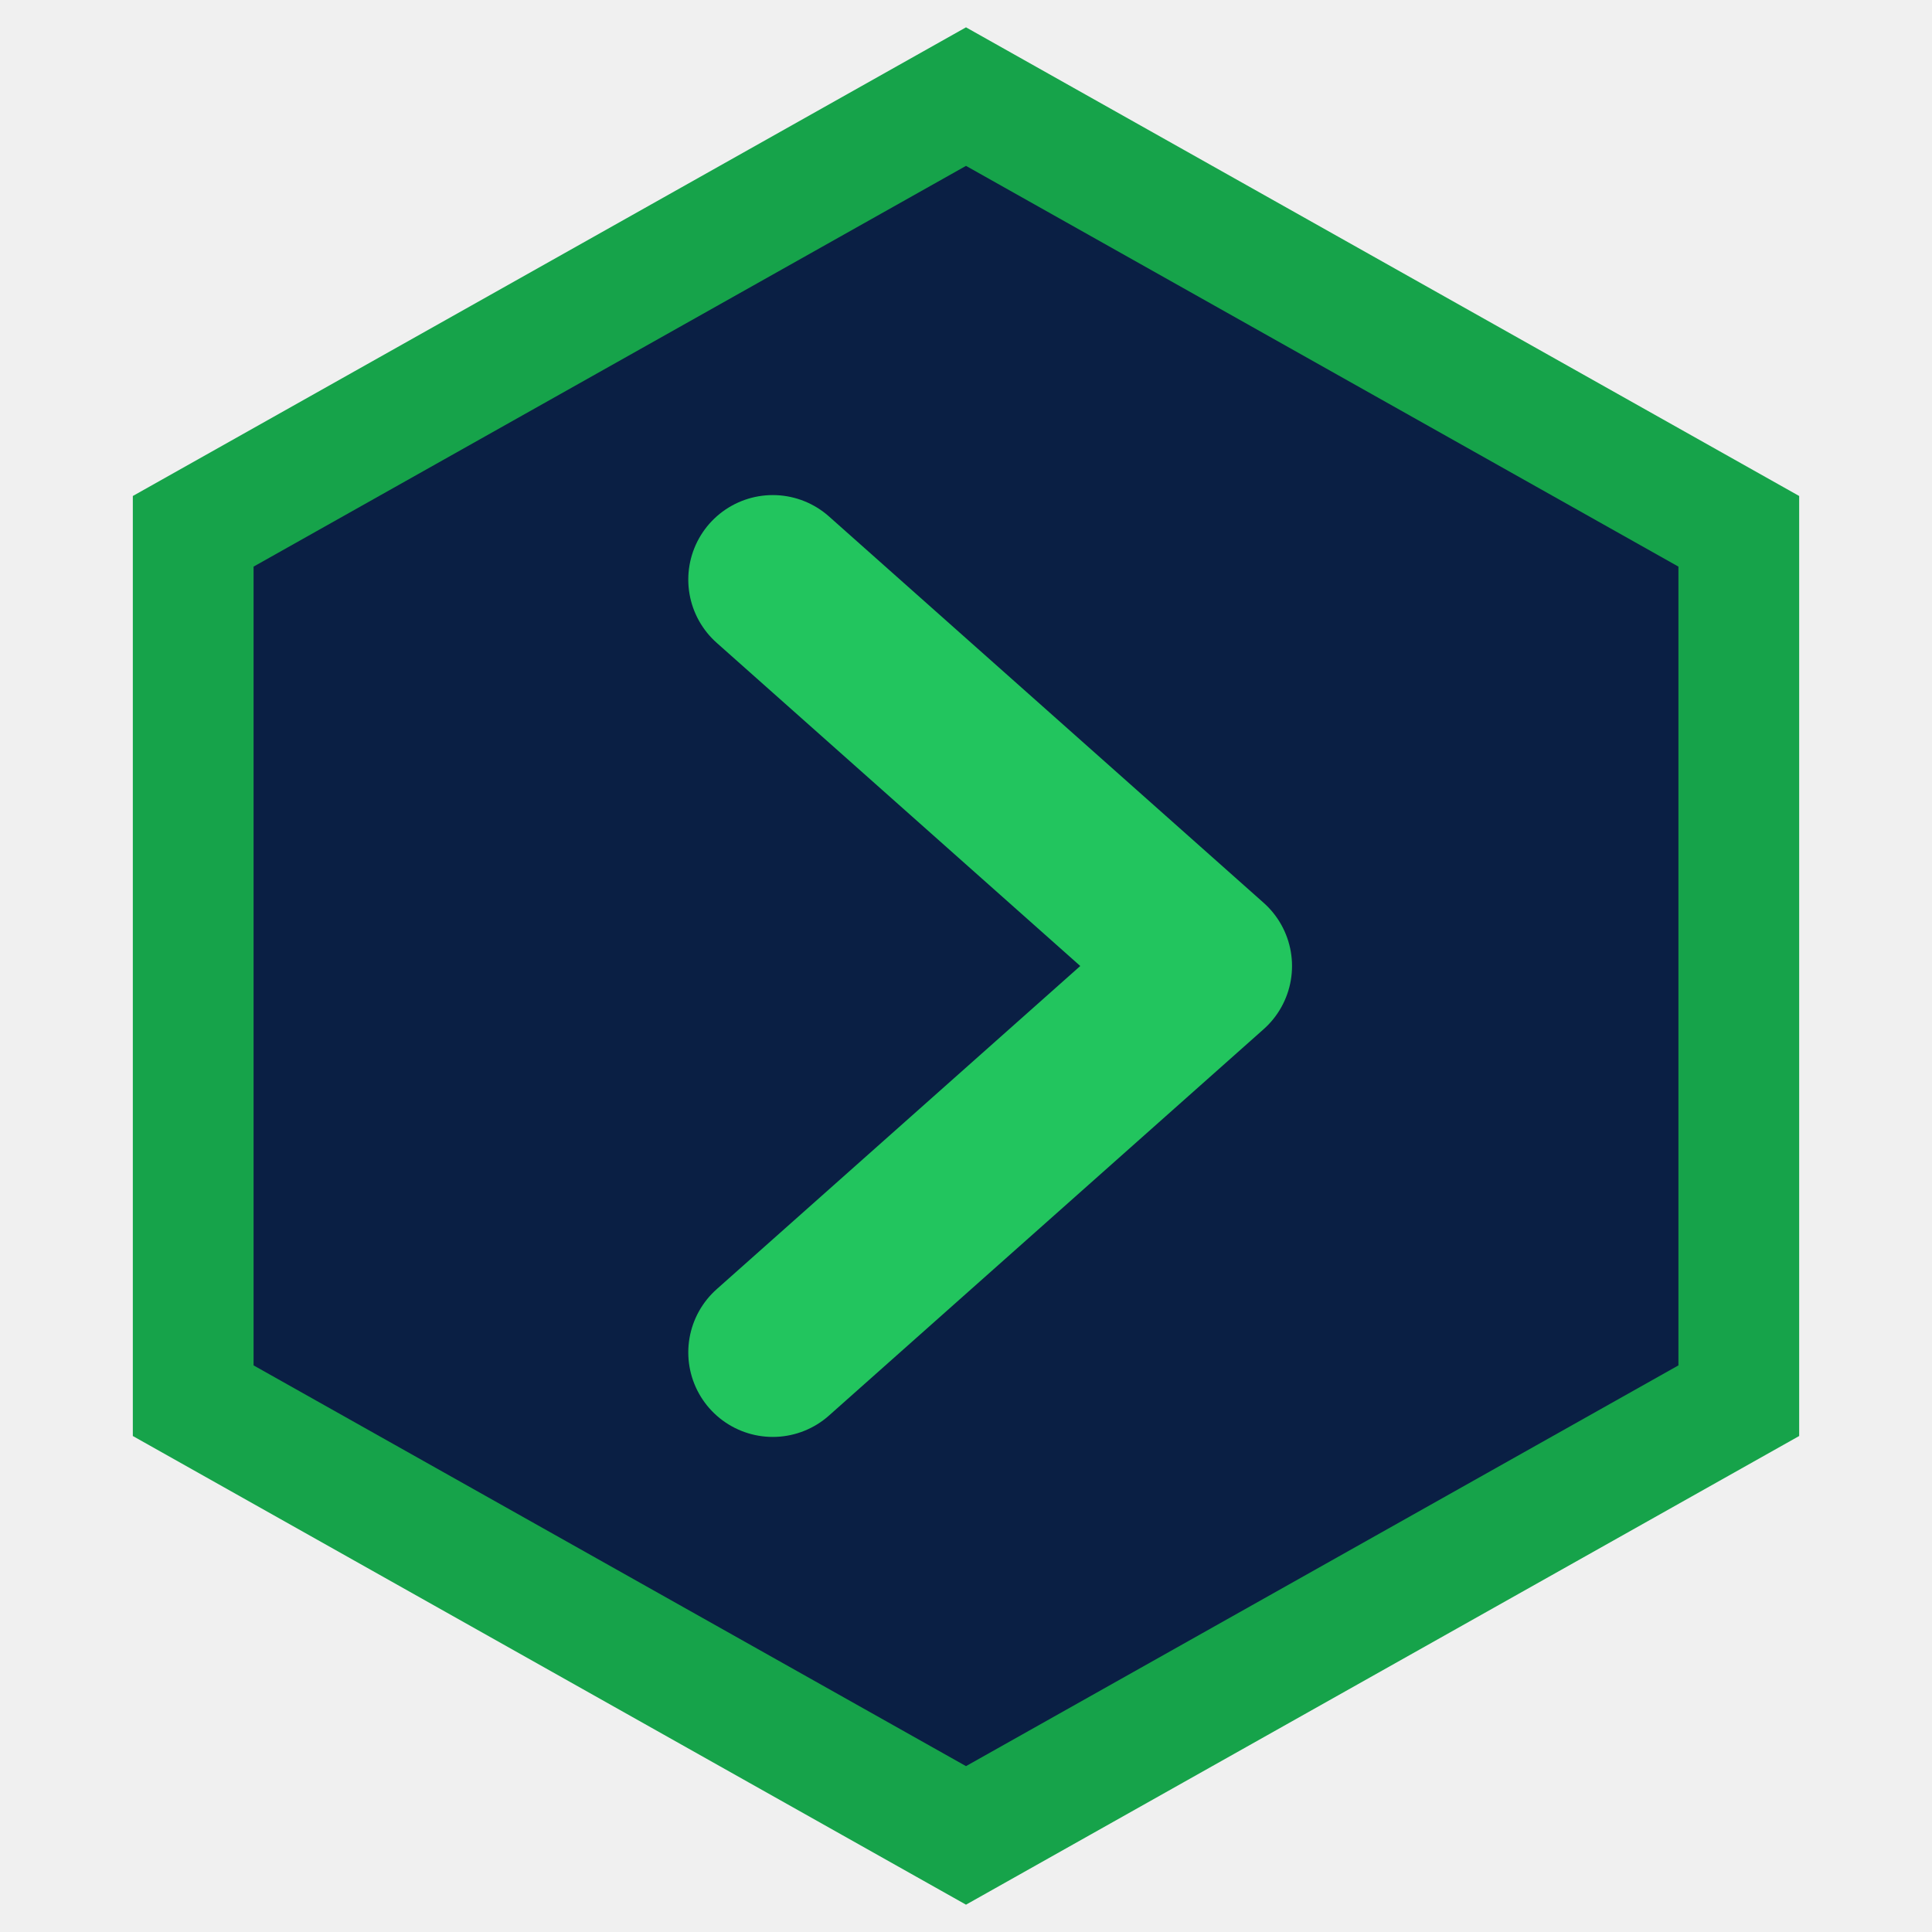
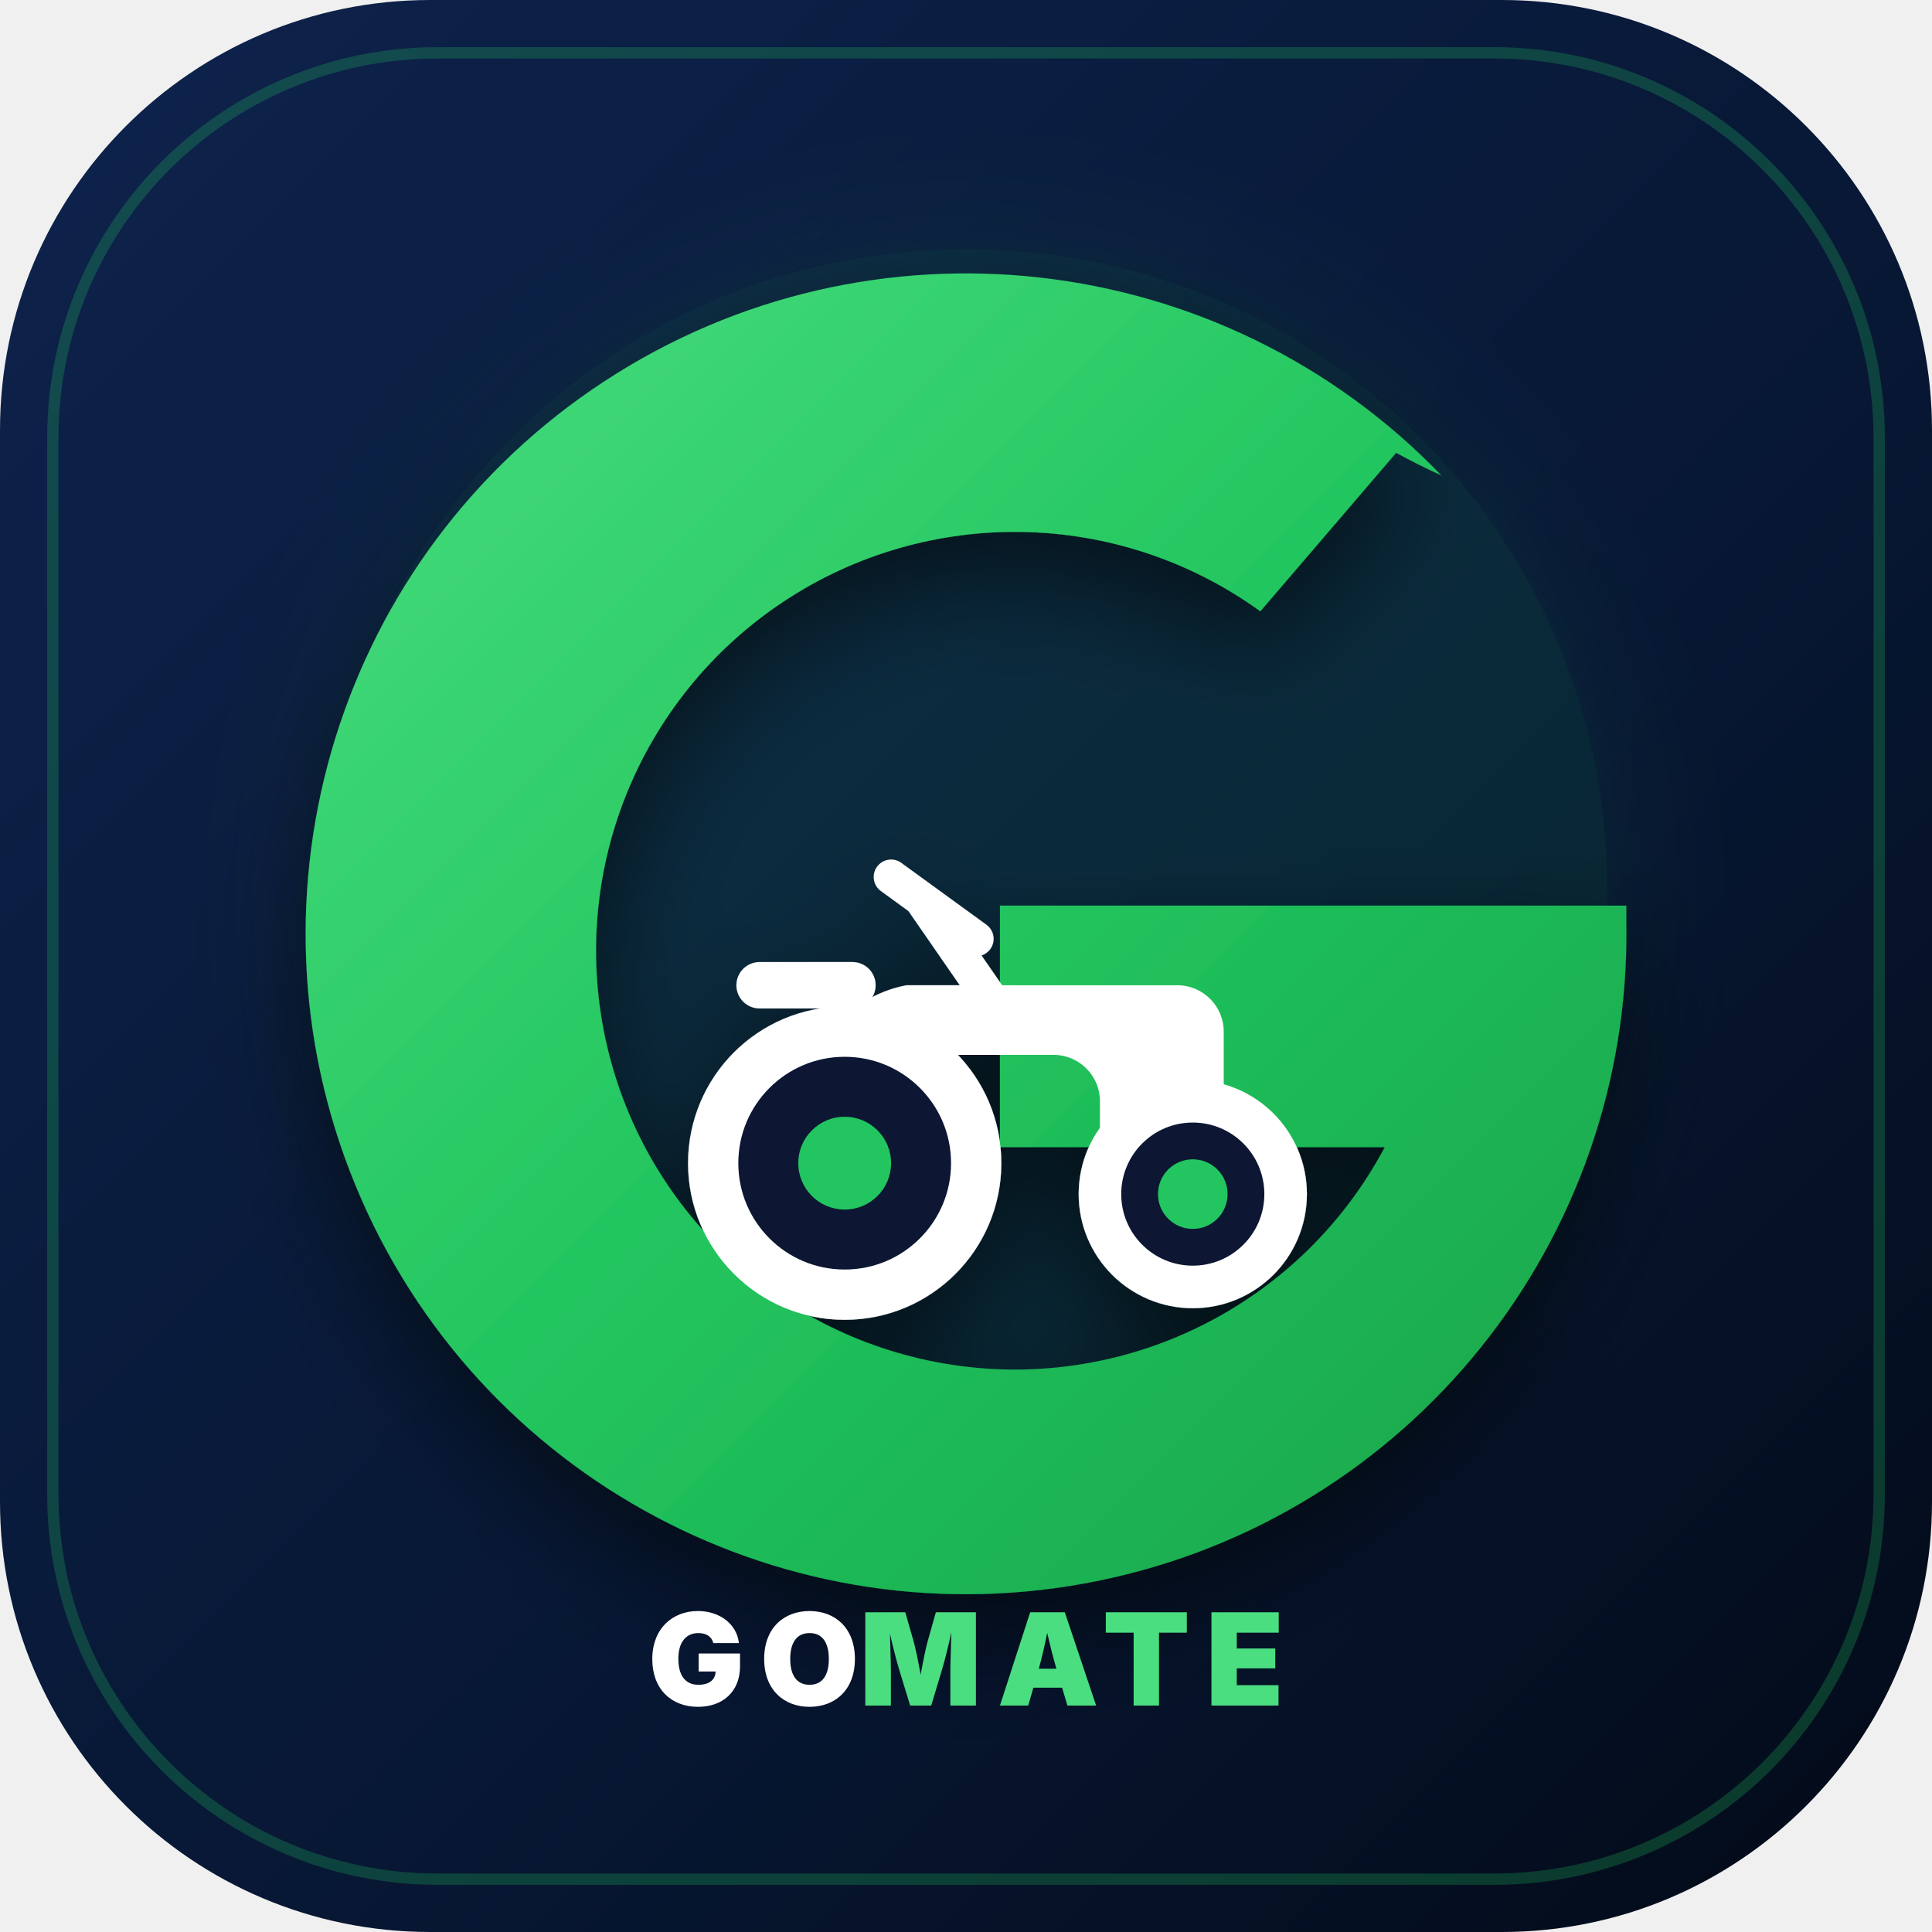
- <svg xmlns="http://www.w3.org/2000/svg" width="32" height="32" viewBox="0 0 40 40" fill="none">
-   <polygon points="20,2 36,11 36,29 20,38 4,29 4,11" fill="#0A1F44" stroke="#16A34A" stroke-width="2.5" />
-   <path d="M16 12L25 20L16 28" stroke="#22C55E" stroke-width="3.5" stroke-linecap="round" stroke-linejoin="round" />
+ <svg xmlns="http://www.w3.org/2000/svg" viewBox="0 0 512 512" width="512" height="512">
+   <defs>
+     <linearGradient id="bgGrad" x1="0%" y1="0%" x2="100%" y2="100%">
+       <stop offset="0%" stop-color="#0E234D" />
+       <stop offset="60%" stop-color="#071733" />
+       <stop offset="100%" stop-color="#030A17" />
+     </linearGradient>
+     <linearGradient id="gGrad" x1="0%" y1="0%" x2="100%" y2="100%">
+       <stop offset="0%" stop-color="#4ADE80" />
+       <stop offset="50%" stop-color="#22C55E" />
+       <stop offset="100%" stop-color="#16A34A" />
+     </linearGradient>
+     <filter id="mainShadow" x="-20%" y="-20%" width="140%" height="140%">
+       <feDropShadow dx="0" dy="12" stdDeviation="14" flood-color="#000000" flood-opacity="0.55" />
+     </filter>
+     <filter id="subtleGlow" x="-30%" y="-30%" width="160%" height="160%">
+       <feGaussianBlur stdDeviation="18" result="blur" />
+       <feComposite in="SourceGraphic" in2="blur" operator="over" />
+     </filter>
+   </defs>
+   <rect width="512" height="512" rx="114" fill="url(#bgGrad)" />
+   <rect x="14" y="14" width="484" height="484" rx="102" fill="none" stroke="#22C55E" stroke-width="3" stroke-opacity="0.25" />
+   <circle cx="256" cy="236" r="170" fill="#22C55E" opacity="0.10" filter="url(#subtleGlow)" />
+   <g filter="url(#mainShadow)">
+     <path d="       M 370 115       A 172 172 0 1 0 428 234       L 428 206       A 28 28 0 0 0 400 178       L 396 178       A 28 28 0 0 0 368 206       L 368 234       A 112 112 0 1 1 324 150       L 348 122       A 20 20 0 0 0 346 94       L 345 93       A 20 20 0 0 0 317 93       Z     " fill="none" />
+     <path d="       M 382 126       A 175 175 0 1 0 431 245       L 431 240       L 265 240       L 265 304       L 367 304       A 111 111 0 1 1 334 162       L 370 120       A 175 175 0 0 0 382 126       Z     " fill="url(#gGrad)" fill-rule="evenodd" />
+     <g transform="translate(148, 175) scale(2.05)">
+       <path d="M 45 42                L 80 42                A 6 6 0 0 1 86 48                L 86 63                A 5 5 0 0 1 81 68                L 74 68                A 4 4 0 0 1 70 64                L 70 57                A 6 6 0 0 0 64 51                L 52 51                A 8 8 0 0 0 44 59                L 44 64                A 4 4 0 0 1 40 68                L 36 68                A 4 4 0 0 1 32 64                L 32 59                A 16 16 0 0 1 45 42 Z" fill="#FFFFFF" />
+       <rect x="23" y="39" width="18" height="6" rx="3" fill="#FFFFFF" />
+       <line x1="56" y1="44" x2="47" y2="31" stroke="#FFFFFF" stroke-width="4.5" stroke-linecap="round" />
+       <line x1="43" y1="28" x2="54" y2="36" stroke="#FFFFFF" stroke-width="4.5" stroke-linecap="round" />
+       <circle cx="37" cy="65" r="17" fill="#071733" stroke="#FFFFFF" stroke-width="6.5" />
+       <circle cx="37" cy="65" r="6" fill="#22C55E" />
+       <circle cx="82" cy="69" r="12" fill="#071733" stroke="#FFFFFF" stroke-width="5.5" />
+       <circle cx="82" cy="69" r="4.5" fill="#22C55E" />
+     </g>
+   </g>
+   <g transform="translate(256, 452)">
+     <text text-anchor="middle" font-family="system-ui, -apple-system, 'Inter', 'Segoe UI', Roboto, sans-serif" font-size="34" font-weight="900" letter-spacing="4" fill="#FFFFFF">GO<tspan fill="#4ADE80">MATE</tspan>
+     </text>
+   </g>
</svg>
